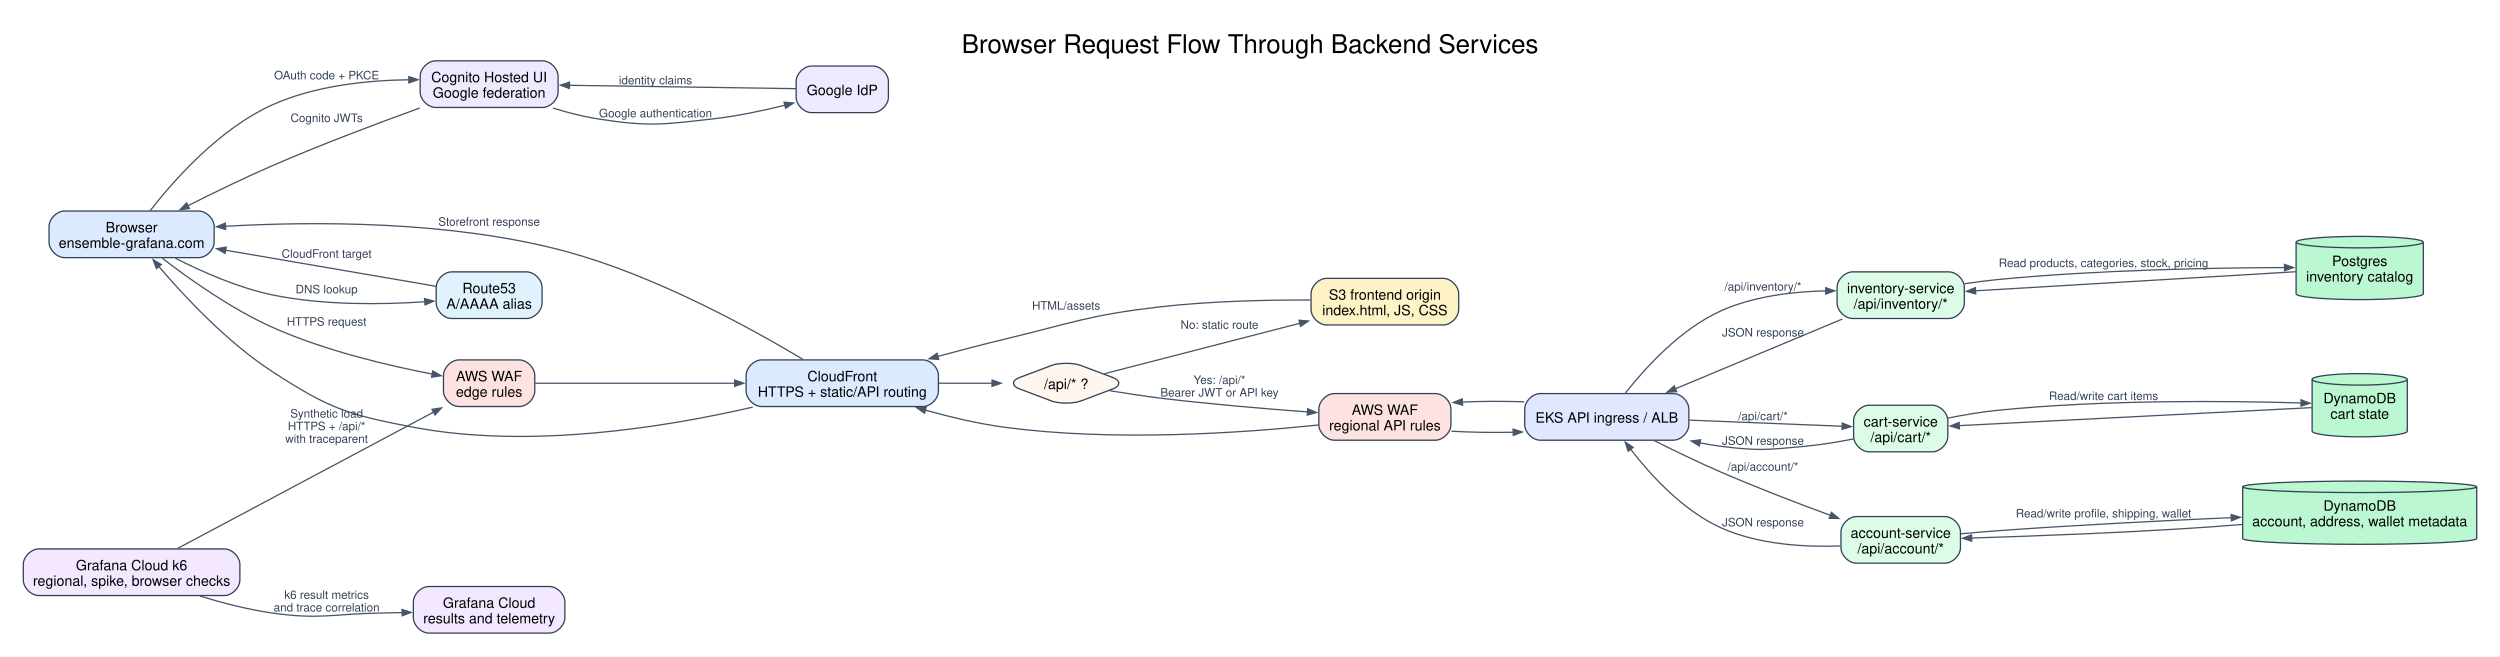
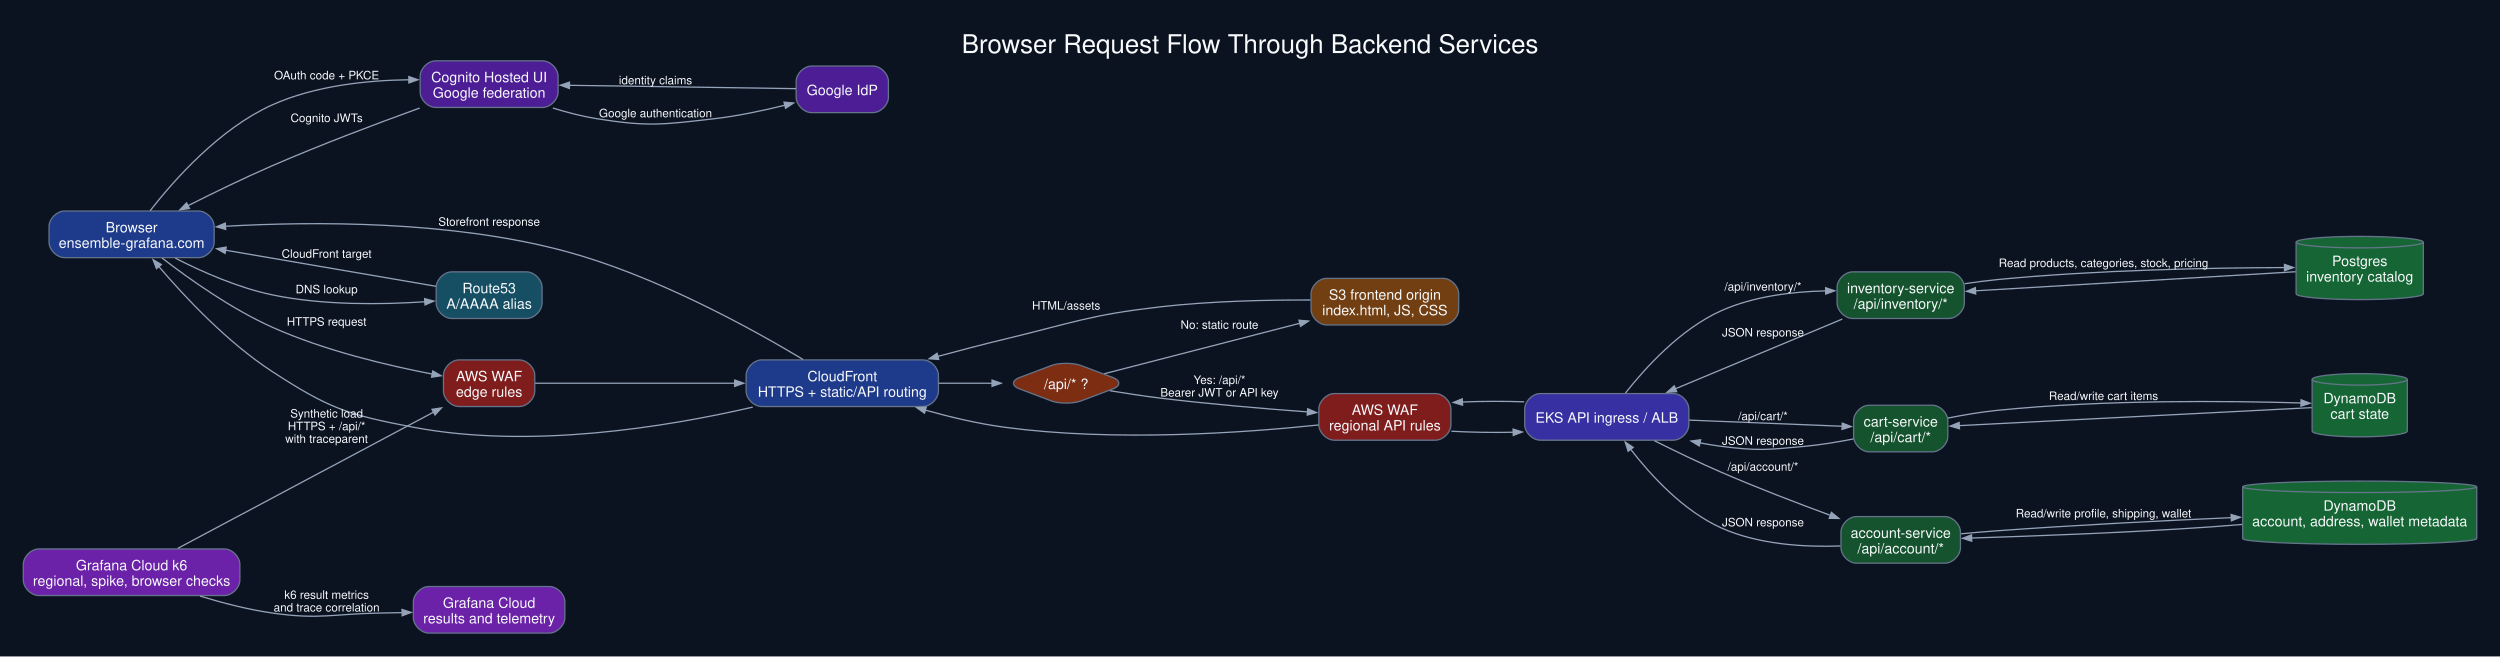
<svg xmlns="http://www.w3.org/2000/svg" width="1931pt" height="507pt" viewBox="0.00 0.00 1931.00 507.00">
  <g id="graph0" class="graph" transform="scale(1 1) rotate(0) translate(18 489)">
-     <polygon fill="white" stroke="none" points="-18,18 -18,-489 1913.03,-489 1913.03,18 -18,18" />
-     <text xml:space="preserve" text-anchor="middle" x="947.52" y="-448" font-family="Helvetica,sans-Serif" font-size="20.00">Browser Request Flow Through Backend Services</text>
+     <polygon fill="#0b1220" stroke="none" points="-18,18 -18,-489 1913.03,-489 1913.03,18 -18,18" />
+     <text xml:space="preserve" text-anchor="middle" x="947.52" y="-448" font-family="Helvetica,sans-Serif" font-size="20.00" fill="#f8fafc">Browser Request Flow Through Backend Services</text>
    <g id="node1" class="node">
-       <path fill="#dbeafe" stroke="#334155" d="M135.41,-326C135.41,-326 31.88,-326 31.88,-326 25.88,-326 19.88,-320 19.88,-314 19.88,-314 19.88,-302 19.88,-302 19.88,-296 25.88,-290 31.88,-290 31.88,-290 135.41,-290 135.41,-290 141.41,-290 147.41,-296 147.41,-302 147.41,-302 147.41,-314 147.41,-314 147.41,-320 141.41,-326 135.41,-326" />
-       <text xml:space="preserve" text-anchor="middle" x="83.64" y="-309.55" font-family="Helvetica,sans-Serif" font-size="11.00">Browser</text>
-       <text xml:space="preserve" text-anchor="middle" x="83.64" y="-297.55" font-family="Helvetica,sans-Serif" font-size="11.00">ensemble-grafana.com</text>
+       <path fill="#1e3a8a" stroke="#64748b" d="M135.41,-326C135.41,-326 31.88,-326 31.88,-326 25.88,-326 19.88,-320 19.88,-314 19.88,-314 19.88,-302 19.88,-302 19.88,-296 25.88,-290 31.88,-290 31.88,-290 135.41,-290 135.41,-290 141.41,-290 147.41,-296 147.41,-302 147.41,-302 147.41,-314 147.41,-314 147.41,-320 141.41,-326 135.41,-326" />
+       <text xml:space="preserve" text-anchor="middle" x="83.64" y="-309.55" font-family="Helvetica,sans-Serif" font-size="11.00" fill="#f8fafc">Browser</text>
+       <text xml:space="preserve" text-anchor="middle" x="83.64" y="-297.55" font-family="Helvetica,sans-Serif" font-size="11.00" fill="#f8fafc">ensemble-grafana.com</text>
    </g>
    <g id="node2" class="node">
-       <path fill="#e0f2fe" stroke="#334155" d="M388.69,-279C388.69,-279 330.91,-279 330.91,-279 324.91,-279 318.91,-273 318.91,-267 318.91,-267 318.91,-255 318.91,-255 318.91,-249 324.91,-243 330.91,-243 330.91,-243 388.69,-243 388.69,-243 394.69,-243 400.69,-249 400.69,-255 400.69,-255 400.69,-267 400.69,-267 400.69,-273 394.69,-279 388.69,-279" />
-       <text xml:space="preserve" text-anchor="middle" x="359.8" y="-262.55" font-family="Helvetica,sans-Serif" font-size="11.00">Route53</text>
-       <text xml:space="preserve" text-anchor="middle" x="359.8" y="-250.55" font-family="Helvetica,sans-Serif" font-size="11.00">A/AAAA alias</text>
+       <path fill="#164e63" stroke="#64748b" d="M388.69,-279C388.69,-279 330.91,-279 330.91,-279 324.91,-279 318.91,-273 318.91,-267 318.91,-267 318.91,-255 318.91,-255 318.91,-249 324.91,-243 330.91,-243 330.91,-243 388.69,-243 388.69,-243 394.69,-243 400.69,-249 400.69,-255 400.69,-255 400.69,-267 400.69,-267 400.69,-273 394.69,-279 388.69,-279" />
+       <text xml:space="preserve" text-anchor="middle" x="359.8" y="-262.55" font-family="Helvetica,sans-Serif" font-size="11.00" fill="#f8fafc">Route53</text>
+       <text xml:space="preserve" text-anchor="middle" x="359.8" y="-250.55" font-family="Helvetica,sans-Serif" font-size="11.00" fill="#f8fafc">A/AAAA alias</text>
    </g>
    <g id="edge1" class="edge">
-       <path fill="none" stroke="#475569" d="M117.41,-289.59C138.16,-279 165.95,-266.74 192.28,-261.25 231.41,-253.09 276.85,-253.67 310.37,-255.93" />
-       <polygon fill="#475569" stroke="#475569" points="309.95,-258.36 317.12,-256.43 310.31,-253.47 309.95,-258.36" />
-       <text xml:space="preserve" text-anchor="middle" x="234.28" y="-262.45" font-family="Helvetica,sans-Serif" font-size="9.00" fill="#334155">DNS lookup</text>
+       <path fill="none" stroke="#94a3b8" d="M117.41,-289.59C138.16,-279 165.95,-266.74 192.28,-261.25 231.41,-253.09 276.85,-253.67 310.37,-255.93" />
+       <polygon fill="#94a3b8" stroke="#94a3b8" points="309.95,-258.36 317.12,-256.43 310.31,-253.47 309.95,-258.36" />
+       <text xml:space="preserve" text-anchor="middle" x="234.28" y="-262.45" font-family="Helvetica,sans-Serif" font-size="9.00" fill="#f8fafc">DNS lookup</text>
    </g>
    <g id="node3" class="node">
-       <path fill="#fee2e2" stroke="#334155" d="M383.06,-211C383.06,-211 336.53,-211 336.53,-211 330.53,-211 324.53,-205 324.53,-199 324.53,-199 324.53,-187 324.53,-187 324.53,-181 330.53,-175 336.53,-175 336.53,-175 383.06,-175 383.06,-175 389.06,-175 395.06,-181 395.06,-187 395.06,-187 395.06,-199 395.06,-199 395.06,-205 389.06,-211 383.06,-211" />
-       <text xml:space="preserve" text-anchor="middle" x="359.8" y="-194.55" font-family="Helvetica,sans-Serif" font-size="11.00">AWS WAF</text>
-       <text xml:space="preserve" text-anchor="middle" x="359.8" y="-182.55" font-family="Helvetica,sans-Serif" font-size="11.00">edge rules</text>
+       <path fill="#7f1d1d" stroke="#64748b" d="M383.06,-211C383.06,-211 336.53,-211 336.53,-211 330.53,-211 324.53,-205 324.53,-199 324.53,-199 324.53,-187 324.53,-187 324.53,-181 330.53,-175 336.53,-175 336.53,-175 383.06,-175 383.06,-175 389.06,-175 395.06,-181 395.06,-187 395.06,-187 395.06,-199 395.06,-199 395.06,-205 389.06,-211 383.06,-211" />
+       <text xml:space="preserve" text-anchor="middle" x="359.8" y="-194.55" font-family="Helvetica,sans-Serif" font-size="11.00" fill="#f8fafc">AWS WAF</text>
+       <text xml:space="preserve" text-anchor="middle" x="359.8" y="-182.55" font-family="Helvetica,sans-Serif" font-size="11.00" fill="#f8fafc">edge rules</text>
    </g>
    <g id="edge3" class="edge">
-       <path fill="none" stroke="#475569" d="M107.25,-289.64C128.17,-273.48 160.71,-250.39 192.28,-236.25 232.53,-218.22 281.75,-206.6 316.2,-200" />
-       <polygon fill="#475569" stroke="#475569" points="316.27,-202.48 322.7,-198.78 315.37,-197.66 316.27,-202.48" />
-       <text xml:space="preserve" text-anchor="middle" x="234.28" y="-237.45" font-family="Helvetica,sans-Serif" font-size="9.00" fill="#334155">HTTPS request</text>
+       <path fill="none" stroke="#94a3b8" d="M107.25,-289.64C128.17,-273.48 160.71,-250.39 192.28,-236.25 232.53,-218.22 281.75,-206.6 316.2,-200" />
+       <polygon fill="#94a3b8" stroke="#94a3b8" points="316.27,-202.48 322.7,-198.78 315.37,-197.66 316.27,-202.48" />
+       <text xml:space="preserve" text-anchor="middle" x="234.28" y="-237.45" font-family="Helvetica,sans-Serif" font-size="9.00" fill="#f8fafc">HTTPS request</text>
    </g>
    <g id="node7" class="node">
-       <path fill="#ede9fe" stroke="#334155" d="M401.06,-442C401.06,-442 318.53,-442 318.53,-442 312.53,-442 306.53,-436 306.53,-430 306.53,-430 306.53,-418 306.53,-418 306.53,-412 312.53,-406 318.53,-406 318.53,-406 401.06,-406 401.06,-406 407.06,-406 413.06,-412 413.06,-418 413.06,-418 413.06,-430 413.06,-430 413.06,-436 407.06,-442 401.06,-442" />
-       <text xml:space="preserve" text-anchor="middle" x="359.8" y="-425.55" font-family="Helvetica,sans-Serif" font-size="11.00">Cognito Hosted UI</text>
-       <text xml:space="preserve" text-anchor="middle" x="359.8" y="-413.55" font-family="Helvetica,sans-Serif" font-size="11.00">Google federation</text>
+       <path fill="#4c1d95" stroke="#64748b" d="M401.06,-442C401.06,-442 318.53,-442 318.53,-442 312.53,-442 306.53,-436 306.53,-430 306.53,-430 306.53,-418 306.53,-418 306.53,-412 312.53,-406 318.53,-406 318.53,-406 401.06,-406 401.06,-406 407.06,-406 413.06,-412 413.06,-418 413.06,-418 413.06,-430 413.06,-430 413.06,-436 407.06,-442 401.06,-442" />
+       <text xml:space="preserve" text-anchor="middle" x="359.8" y="-425.55" font-family="Helvetica,sans-Serif" font-size="11.00" fill="#f8fafc">Cognito Hosted UI</text>
+       <text xml:space="preserve" text-anchor="middle" x="359.8" y="-413.55" font-family="Helvetica,sans-Serif" font-size="11.00" fill="#f8fafc">Google federation</text>
    </g>
    <g id="edge4" class="edge">
-       <path fill="none" stroke="#475569" d="M97.92,-326.2C116.21,-349.69 151.56,-389.71 192.28,-408 225.25,-422.81 265.52,-427 298.19,-427.4" />
-       <polygon fill="#475569" stroke="#475569" points="297.81,-429.85 304.82,-427.42 297.82,-424.95 297.81,-429.85" />
-       <text xml:space="preserve" text-anchor="middle" x="234.28" y="-427.73" font-family="Helvetica,sans-Serif" font-size="9.00" fill="#334155">OAuth code + PKCE</text>
+       <path fill="none" stroke="#94a3b8" d="M97.92,-326.2C116.21,-349.69 151.56,-389.71 192.28,-408 225.25,-422.81 265.52,-427 298.19,-427.4" />
+       <polygon fill="#94a3b8" stroke="#94a3b8" points="297.81,-429.85 304.82,-427.42 297.82,-424.95 297.81,-429.85" />
+       <text xml:space="preserve" text-anchor="middle" x="234.28" y="-427.73" font-family="Helvetica,sans-Serif" font-size="9.00" fill="#f8fafc">OAuth code + PKCE</text>
    </g>
    <g id="edge2" class="edge">
-       <path fill="none" stroke="#475569" d="M318.79,-267.86C276.2,-275.16 207.92,-286.87 156.06,-295.76" />
-       <polygon fill="#475569" stroke="#475569" points="155.86,-293.3 149.37,-296.9 156.69,-298.13 155.86,-293.3" />
-       <text xml:space="preserve" text-anchor="middle" x="234.28" y="-289.91" font-family="Helvetica,sans-Serif" font-size="9.00" fill="#334155">CloudFront target</text>
+       <path fill="none" stroke="#94a3b8" d="M318.79,-267.86C276.2,-275.16 207.92,-286.87 156.06,-295.76" />
+       <polygon fill="#94a3b8" stroke="#94a3b8" points="155.86,-293.3 149.37,-296.9 156.69,-298.13 155.86,-293.3" />
+       <text xml:space="preserve" text-anchor="middle" x="234.28" y="-289.91" font-family="Helvetica,sans-Serif" font-size="9.00" fill="#f8fafc">CloudFront target</text>
    </g>
    <g id="node4" class="node">
-       <path fill="#dbeafe" stroke="#334155" d="M694.84,-211C694.84,-211 570.31,-211 570.31,-211 564.31,-211 558.31,-205 558.31,-199 558.31,-199 558.31,-187 558.31,-187 558.31,-181 564.31,-175 570.31,-175 570.31,-175 694.84,-175 694.84,-175 700.84,-175 706.84,-181 706.84,-187 706.84,-187 706.84,-199 706.84,-199 706.84,-205 700.84,-211 694.84,-211" />
-       <text xml:space="preserve" text-anchor="middle" x="632.58" y="-194.55" font-family="Helvetica,sans-Serif" font-size="11.00">CloudFront</text>
-       <text xml:space="preserve" text-anchor="middle" x="632.58" y="-182.55" font-family="Helvetica,sans-Serif" font-size="11.00">HTTPS + static/API routing</text>
+       <path fill="#1e3a8a" stroke="#64748b" d="M694.84,-211C694.84,-211 570.31,-211 570.31,-211 564.31,-211 558.31,-205 558.31,-199 558.31,-199 558.31,-187 558.31,-187 558.31,-181 564.31,-175 570.31,-175 570.31,-175 694.84,-175 694.84,-175 700.84,-175 706.84,-181 706.84,-187 706.84,-187 706.84,-199 706.84,-199 706.84,-205 700.84,-211 694.84,-211" />
+       <text xml:space="preserve" text-anchor="middle" x="632.58" y="-194.55" font-family="Helvetica,sans-Serif" font-size="11.00" fill="#f8fafc">CloudFront</text>
+       <text xml:space="preserve" text-anchor="middle" x="632.58" y="-182.55" font-family="Helvetica,sans-Serif" font-size="11.00" fill="#f8fafc">HTTPS + static/API routing</text>
    </g>
    <g id="edge9" class="edge">
-       <path fill="none" stroke="#475569" d="M395.36,-193C433.99,-193 497.88,-193 549.47,-193" />
-       <polygon fill="#475569" stroke="#475569" points="549.46,-195.45 556.46,-193 549.46,-190.55 549.46,-195.45" />
+       <path fill="none" stroke="#94a3b8" d="M395.36,-193C433.99,-193 497.88,-193 549.47,-193" />
+       <polygon fill="#94a3b8" stroke="#94a3b8" points="549.46,-195.45 556.46,-193 549.46,-190.55 549.46,-195.45" />
    </g>
    <g id="edge13" class="edge">
-       <path fill="none" stroke="#475569" d="M602.21,-211.39C562.3,-235.34 487.89,-276.36 418.31,-295 330.19,-318.6 224.34,-318.1 155.84,-314.21" />
-       <polygon fill="#475569" stroke="#475569" points="156.32,-311.78 149.19,-313.81 156.03,-316.68 156.32,-311.78" />
-       <text xml:space="preserve" text-anchor="middle" x="359.8" y="-314.63" font-family="Helvetica,sans-Serif" font-size="9.00" fill="#334155">Storefront response</text>
+       <path fill="none" stroke="#94a3b8" d="M602.21,-211.39C562.3,-235.34 487.89,-276.36 418.31,-295 330.19,-318.6 224.34,-318.1 155.84,-314.21" />
+       <polygon fill="#94a3b8" stroke="#94a3b8" points="156.32,-311.78 149.19,-313.81 156.03,-316.68 156.32,-311.78" />
+       <text xml:space="preserve" text-anchor="middle" x="359.8" y="-314.63" font-family="Helvetica,sans-Serif" font-size="9.00" fill="#f8fafc">Storefront response</text>
    </g>
    <g id="edge30" class="edge">
-       <path fill="none" stroke="#475569" d="M563.4,-174.54C496.27,-159.03 391.04,-141.93 301.28,-159 250.12,-168.73 235.93,-173.6 192.28,-202 157.51,-224.62 124.63,-259.74 104.56,-283.29" />
-       <polygon fill="#475569" stroke="#475569" points="102.86,-281.51 100.23,-288.44 106.61,-284.66 102.86,-281.51" />
+       <path fill="none" stroke="#94a3b8" d="M563.4,-174.54C496.27,-159.03 391.04,-141.93 301.28,-159 250.12,-168.73 235.93,-173.6 192.28,-202 157.51,-224.62 124.63,-259.74 104.56,-283.29" />
+       <polygon fill="#94a3b8" stroke="#94a3b8" points="102.86,-281.51 100.23,-288.44 106.61,-284.66 102.86,-281.51" />
    </g>
    <g id="node5" class="node">
-       <path fill="#fff7ed" stroke="#334155" d="M794.28,-206.76C794.28,-206.76 769.07,-197.24 769.07,-197.24 763.45,-195.12 763.45,-190.88 769.07,-188.76 769.07,-188.76 794.28,-179.24 794.28,-179.24 799.89,-177.12 811.12,-177.12 816.73,-179.24 816.73,-179.24 841.94,-188.76 841.94,-188.76 847.55,-190.88 847.55,-195.12 841.94,-197.24 841.94,-197.24 816.73,-206.76 816.73,-206.76 811.12,-208.88 799.89,-208.88 794.28,-206.76" />
-       <text xml:space="preserve" text-anchor="middle" x="805.5" y="-188.55" font-family="Helvetica,sans-Serif" font-size="11.00">/api/* ?</text>
+       <path fill="#7c2d12" stroke="#64748b" d="M794.28,-206.76C794.28,-206.76 769.07,-197.24 769.07,-197.24 763.45,-195.12 763.45,-190.88 769.07,-188.76 769.07,-188.76 794.28,-179.24 794.28,-179.24 799.89,-177.12 811.12,-177.12 816.73,-179.24 816.73,-179.24 841.94,-188.76 841.94,-188.76 847.55,-190.88 847.55,-195.12 841.94,-197.24 841.94,-197.24 816.73,-206.76 816.73,-206.76 811.12,-208.88 799.89,-208.88 794.28,-206.76" />
+       <text xml:space="preserve" text-anchor="middle" x="805.5" y="-188.55" font-family="Helvetica,sans-Serif" font-size="11.00" fill="#f8fafc">/api/* ?</text>
    </g>
    <g id="edge10" class="edge">
-       <path fill="none" stroke="#475569" d="M707.06,-193C720.86,-193 735.09,-193 748.27,-193" />
-       <polygon fill="#475569" stroke="#475569" points="748.25,-195.45 755.25,-193 748.25,-190.55 748.25,-195.45" />
+       <path fill="none" stroke="#94a3b8" d="M707.06,-193C720.86,-193 735.09,-193 748.27,-193" />
+       <polygon fill="#94a3b8" stroke="#94a3b8" points="748.25,-195.45 755.25,-193 748.25,-190.55 748.25,-195.45" />
    </g>
    <g id="node6" class="node">
-       <path fill="#fef3c7" stroke="#334155" d="M1096.69,-274C1096.69,-274 1006.66,-274 1006.66,-274 1000.66,-274 994.66,-268 994.66,-262 994.66,-262 994.66,-250 994.66,-250 994.66,-244 1000.66,-238 1006.66,-238 1006.66,-238 1096.69,-238 1096.69,-238 1102.69,-238 1108.69,-244 1108.69,-250 1108.69,-250 1108.69,-262 1108.69,-262 1108.69,-268 1102.69,-274 1096.69,-274" />
-       <text xml:space="preserve" text-anchor="middle" x="1051.68" y="-257.55" font-family="Helvetica,sans-Serif" font-size="11.00">S3 frontend origin</text>
-       <text xml:space="preserve" text-anchor="middle" x="1051.68" y="-245.55" font-family="Helvetica,sans-Serif" font-size="11.00">index.html, JS, CSS</text>
+       <path fill="#713f12" stroke="#64748b" d="M1096.69,-274C1096.69,-274 1006.66,-274 1006.66,-274 1000.66,-274 994.66,-268 994.66,-262 994.66,-262 994.66,-250 994.66,-250 994.66,-244 1000.66,-238 1006.66,-238 1006.66,-238 1096.69,-238 1096.69,-238 1102.69,-238 1108.69,-244 1108.69,-250 1108.69,-250 1108.69,-262 1108.69,-262 1108.69,-268 1102.69,-274 1096.69,-274" />
+       <text xml:space="preserve" text-anchor="middle" x="1051.68" y="-257.55" font-family="Helvetica,sans-Serif" font-size="11.00" fill="#f8fafc">S3 frontend origin</text>
+       <text xml:space="preserve" text-anchor="middle" x="1051.68" y="-245.55" font-family="Helvetica,sans-Serif" font-size="11.00" fill="#f8fafc">index.html, JS, CSS</text>
    </g>
    <g id="edge11" class="edge">
-       <path fill="none" stroke="#475569" d="M834.99,-200.35C871.81,-209.85 937.03,-226.68 986.14,-239.35" />
-       <polygon fill="#475569" stroke="#475569" points="985.32,-241.67 992.71,-241.04 986.55,-236.92 985.32,-241.67" />
-       <text xml:space="preserve" text-anchor="middle" x="923.91" y="-235.02" font-family="Helvetica,sans-Serif" font-size="9.00" fill="#334155">No: static route</text>
+       <path fill="none" stroke="#94a3b8" d="M834.99,-200.35C871.81,-209.85 937.03,-226.68 986.14,-239.35" />
+       <polygon fill="#94a3b8" stroke="#94a3b8" points="985.32,-241.67 992.71,-241.04 986.55,-236.92 985.32,-241.67" />
+       <text xml:space="preserve" text-anchor="middle" x="923.91" y="-235.02" font-family="Helvetica,sans-Serif" font-size="9.00" fill="#f8fafc">No: static route</text>
    </g>
    <g id="node9" class="node">
-       <path fill="#fee2e2" stroke="#334155" d="M1090.69,-185C1090.69,-185 1012.66,-185 1012.66,-185 1006.66,-185 1000.66,-179 1000.66,-173 1000.66,-173 1000.66,-161 1000.66,-161 1000.66,-155 1006.66,-149 1012.66,-149 1012.66,-149 1090.69,-149 1090.69,-149 1096.69,-149 1102.69,-155 1102.69,-161 1102.69,-161 1102.69,-173 1102.69,-173 1102.69,-179 1096.69,-185 1090.69,-185" />
-       <text xml:space="preserve" text-anchor="middle" x="1051.68" y="-168.55" font-family="Helvetica,sans-Serif" font-size="11.00">AWS WAF</text>
-       <text xml:space="preserve" text-anchor="middle" x="1051.68" y="-156.55" font-family="Helvetica,sans-Serif" font-size="11.00">regional API rules</text>
+       <path fill="#7f1d1d" stroke="#64748b" d="M1090.69,-185C1090.69,-185 1012.66,-185 1012.66,-185 1006.66,-185 1000.66,-179 1000.66,-173 1000.66,-173 1000.66,-161 1000.66,-161 1000.66,-155 1006.66,-149 1012.66,-149 1012.66,-149 1090.69,-149 1090.69,-149 1096.69,-149 1102.69,-155 1102.69,-161 1102.69,-161 1102.69,-173 1102.69,-173 1102.69,-179 1096.69,-185 1090.69,-185" />
+       <text xml:space="preserve" text-anchor="middle" x="1051.68" y="-168.55" font-family="Helvetica,sans-Serif" font-size="11.00" fill="#f8fafc">AWS WAF</text>
+       <text xml:space="preserve" text-anchor="middle" x="1051.68" y="-156.55" font-family="Helvetica,sans-Serif" font-size="11.00" fill="#f8fafc">regional API rules</text>
    </g>
    <g id="edge14" class="edge">
-       <path fill="none" stroke="#475569" d="M839.25,-187.21C851.44,-185.2 865.41,-183.06 878.16,-181.5 915.98,-176.88 958.64,-173.28 992.08,-170.83" />
-       <polygon fill="#475569" stroke="#475569" points="992.06,-173.28 998.87,-170.33 991.71,-168.4 992.06,-173.28" />
-       <text xml:space="preserve" text-anchor="middle" x="923.91" y="-192.45" font-family="Helvetica,sans-Serif" font-size="9.00" fill="#334155">Yes: /api/*</text>
-       <text xml:space="preserve" text-anchor="middle" x="923.91" y="-182.7" font-family="Helvetica,sans-Serif" font-size="9.00" fill="#334155">Bearer JWT or API key</text>
+       <path fill="none" stroke="#94a3b8" d="M839.25,-187.21C851.44,-185.2 865.41,-183.06 878.16,-181.5 915.98,-176.88 958.64,-173.28 992.08,-170.83" />
+       <polygon fill="#94a3b8" stroke="#94a3b8" points="992.06,-173.28 998.87,-170.33 991.71,-168.4 992.06,-173.28" />
+       <text xml:space="preserve" text-anchor="middle" x="923.91" y="-192.45" font-family="Helvetica,sans-Serif" font-size="9.00" fill="#f8fafc">Yes: /api/*</text>
+       <text xml:space="preserve" text-anchor="middle" x="923.91" y="-182.7" font-family="Helvetica,sans-Serif" font-size="9.00" fill="#f8fafc">Bearer JWT or API key</text>
    </g>
    <g id="edge12" class="edge">
-       <path fill="none" stroke="#475569" d="M994.17,-257.27C960.4,-257.39 916.71,-256.41 878.16,-252 823.9,-245.79 810.95,-239.77 757.84,-227 741.11,-222.98 723.22,-218.3 706.37,-213.73" />
-       <polygon fill="#475569" stroke="#475569" points="707.05,-211.38 699.66,-211.9 705.76,-216.11 707.05,-211.38" />
-       <text xml:space="preserve" text-anchor="middle" x="805.5" y="-249.87" font-family="Helvetica,sans-Serif" font-size="9.00" fill="#334155">HTML/assets</text>
+       <path fill="none" stroke="#94a3b8" d="M994.17,-257.27C960.4,-257.39 916.71,-256.41 878.16,-252 823.9,-245.79 810.95,-239.77 757.84,-227 741.11,-222.98 723.22,-218.3 706.37,-213.73" />
+       <polygon fill="#94a3b8" stroke="#94a3b8" points="707.05,-211.38 699.66,-211.9 705.76,-216.11 707.05,-211.38" />
+       <text xml:space="preserve" text-anchor="middle" x="805.5" y="-249.87" font-family="Helvetica,sans-Serif" font-size="9.00" fill="#f8fafc">HTML/assets</text>
    </g>
    <g id="edge7" class="edge">
-       <path fill="none" stroke="#475569" d="M306.15,-405.55C273.13,-393.61 229.85,-377.31 192.28,-361 170.52,-351.55 146.82,-340.02 127.21,-330.13" />
-       <polygon fill="#475569" stroke="#475569" points="128.33,-327.95 120.98,-326.97 126.12,-332.32 128.33,-327.95" />
-       <text xml:space="preserve" text-anchor="middle" x="234.28" y="-394.76" font-family="Helvetica,sans-Serif" font-size="9.00" fill="#334155">Cognito JWTs</text>
+       <path fill="none" stroke="#94a3b8" d="M306.15,-405.55C273.13,-393.61 229.85,-377.31 192.28,-361 170.52,-351.55 146.82,-340.02 127.21,-330.13" />
+       <polygon fill="#94a3b8" stroke="#94a3b8" points="128.33,-327.95 120.98,-326.97 126.12,-332.32 128.33,-327.95" />
+       <text xml:space="preserve" text-anchor="middle" x="234.28" y="-394.76" font-family="Helvetica,sans-Serif" font-size="9.00" fill="#f8fafc">Cognito JWTs</text>
    </g>
    <g id="node8" class="node">
-       <path fill="#ede9fe" stroke="#334155" d="M656.22,-438C656.22,-438 608.94,-438 608.94,-438 602.94,-438 596.94,-432 596.94,-426 596.94,-426 596.94,-414 596.94,-414 596.94,-408 602.94,-402 608.94,-402 608.94,-402 656.22,-402 656.22,-402 662.22,-402 668.22,-408 668.22,-414 668.22,-414 668.22,-426 668.22,-426 668.22,-432 662.22,-438 656.22,-438" />
-       <text xml:space="preserve" text-anchor="middle" x="632.58" y="-415.55" font-family="Helvetica,sans-Serif" font-size="11.00">Google IdP</text>
+       <path fill="#4c1d95" stroke="#64748b" d="M656.22,-438C656.22,-438 608.94,-438 608.94,-438 602.94,-438 596.94,-432 596.94,-426 596.94,-426 596.94,-414 596.94,-414 596.94,-408 602.94,-402 608.94,-402 608.94,-402 656.22,-402 656.22,-402 662.22,-402 668.22,-408 668.22,-414 668.22,-414 668.22,-426 668.22,-426 668.22,-432 662.22,-438 656.22,-438" />
+       <text xml:space="preserve" text-anchor="middle" x="632.58" y="-415.55" font-family="Helvetica,sans-Serif" font-size="11.00" fill="#f8fafc">Google IdP</text>
    </g>
    <g id="edge5" class="edge">
-       <path fill="none" stroke="#475569" d="M409.04,-405.57C420.14,-402.12 432.01,-399.04 443.31,-397.25 482.82,-391.01 493.57,-392.71 533.31,-397.25 551.55,-399.33 571.33,-403.53 588.33,-407.75" />
-       <polygon fill="#475569" stroke="#475569" points="587.58,-410.09 594.97,-409.44 588.79,-405.34 587.58,-410.09" />
-       <text xml:space="preserve" text-anchor="middle" x="488.31" y="-398.45" font-family="Helvetica,sans-Serif" font-size="9.00" fill="#334155">Google authentication</text>
+       <path fill="none" stroke="#94a3b8" d="M409.04,-405.57C420.14,-402.12 432.01,-399.04 443.31,-397.25 482.82,-391.01 493.57,-392.71 533.31,-397.25 551.55,-399.33 571.33,-403.53 588.33,-407.75" />
+       <polygon fill="#94a3b8" stroke="#94a3b8" points="587.58,-410.09 594.97,-409.44 588.79,-405.34 587.58,-410.09" />
+       <text xml:space="preserve" text-anchor="middle" x="488.31" y="-398.45" font-family="Helvetica,sans-Serif" font-size="9.00" fill="#f8fafc">Google authentication</text>
    </g>
    <g id="edge6" class="edge">
-       <path fill="none" stroke="#475569" d="M596.82,-420.51C552.68,-421.17 475.78,-422.3 421.79,-423.1" />
-       <polygon fill="#475569" stroke="#475569" points="421.8,-420.65 414.84,-423.2 421.87,-425.55 421.8,-420.65" />
-       <text xml:space="preserve" text-anchor="middle" x="488.31" y="-423.91" font-family="Helvetica,sans-Serif" font-size="9.00" fill="#334155">identity claims</text>
+       <path fill="none" stroke="#94a3b8" d="M596.82,-420.51C552.68,-421.17 475.78,-422.3 421.79,-423.1" />
+       <polygon fill="#94a3b8" stroke="#94a3b8" points="421.8,-420.65 414.84,-423.2 421.87,-425.55 421.8,-420.65" />
+       <text xml:space="preserve" text-anchor="middle" x="488.31" y="-423.91" font-family="Helvetica,sans-Serif" font-size="9.00" fill="#f8fafc">identity claims</text>
    </g>
    <g id="edge29" class="edge">
-       <path fill="none" stroke="#475569" d="M1000.42,-160.75C941.88,-154.6 842.4,-147.64 757.84,-159 737.67,-161.71 716.13,-166.79 696.76,-172.21" />
-       <polygon fill="#475569" stroke="#475569" points="696.1,-169.85 690.05,-174.13 697.45,-174.56 696.1,-169.85" />
+       <path fill="none" stroke="#94a3b8" d="M1000.42,-160.75C941.88,-154.6 842.4,-147.64 757.84,-159 737.67,-161.71 716.13,-166.79 696.76,-172.21" />
+       <polygon fill="#94a3b8" stroke="#94a3b8" points="696.1,-169.85 690.05,-174.13 697.45,-174.56 696.1,-169.85" />
    </g>
    <g id="node10" class="node">
-       <path fill="#e0e7ff" stroke="#334155" d="M1274.47,-185C1274.47,-185 1171.69,-185 1171.69,-185 1165.69,-185 1159.69,-179 1159.69,-173 1159.69,-173 1159.69,-161 1159.69,-161 1159.69,-155 1165.69,-149 1171.69,-149 1171.69,-149 1274.47,-149 1274.47,-149 1280.47,-149 1286.47,-155 1286.47,-161 1286.47,-161 1286.47,-173 1286.47,-173 1286.47,-179 1280.47,-185 1274.47,-185" />
-       <text xml:space="preserve" text-anchor="middle" x="1223.08" y="-162.55" font-family="Helvetica,sans-Serif" font-size="11.00">EKS API ingress / ALB</text>
+       <path fill="#3730a3" stroke="#64748b" d="M1274.47,-185C1274.47,-185 1171.69,-185 1171.69,-185 1165.69,-185 1159.69,-179 1159.69,-173 1159.69,-173 1159.69,-161 1159.69,-161 1159.69,-155 1165.69,-149 1171.69,-149 1171.69,-149 1274.47,-149 1274.47,-149 1280.47,-149 1286.47,-155 1286.47,-161 1286.47,-161 1286.47,-173 1286.47,-173 1286.47,-179 1280.47,-185 1274.47,-185" />
+       <text xml:space="preserve" text-anchor="middle" x="1223.08" y="-162.55" font-family="Helvetica,sans-Serif" font-size="11.00" fill="#f8fafc">EKS API ingress / ALB</text>
    </g>
    <g id="edge15" class="edge">
-       <path fill="none" stroke="#475569" d="M1103.05,-155.92C1118.08,-155.07 1134.85,-154.81 1150.95,-155.14" />
-       <polygon fill="#475569" stroke="#475569" points="1150.72,-157.58 1157.78,-155.32 1150.85,-152.68 1150.72,-157.58" />
+       <path fill="none" stroke="#94a3b8" d="M1103.05,-155.92C1118.08,-155.07 1134.85,-154.81 1150.95,-155.14" />
+       <polygon fill="#94a3b8" stroke="#94a3b8" points="1150.72,-157.58 1157.78,-155.32 1150.85,-152.68 1150.72,-157.58" />
    </g>
    <g id="edge28" class="edge">
-       <path fill="none" stroke="#475569" d="M1159.29,-178.64C1143.65,-179.17 1126.93,-179.12 1111.48,-178.49" />
-       <polygon fill="#475569" stroke="#475569" points="1111.67,-176.04 1104.56,-178.15 1111.43,-180.94 1111.67,-176.04" />
+       <path fill="none" stroke="#94a3b8" d="M1159.29,-178.64C1143.65,-179.17 1126.93,-179.12 1111.48,-178.49" />
+       <polygon fill="#94a3b8" stroke="#94a3b8" points="1111.67,-176.04 1104.56,-178.15 1111.43,-180.94 1111.67,-176.04" />
    </g>
    <g id="node13" class="node">
-       <path fill="#dcfce7" stroke="#334155" d="M1487.25,-279C1487.25,-279 1412.97,-279 1412.97,-279 1406.97,-279 1400.97,-273 1400.97,-267 1400.97,-267 1400.97,-255 1400.97,-255 1400.97,-249 1406.97,-243 1412.97,-243 1412.97,-243 1487.25,-243 1487.25,-243 1493.25,-243 1499.25,-249 1499.25,-255 1499.25,-255 1499.25,-267 1499.25,-267 1499.25,-273 1493.25,-279 1487.25,-279" />
-       <text xml:space="preserve" text-anchor="middle" x="1450.11" y="-262.55" font-family="Helvetica,sans-Serif" font-size="11.00">inventory-service</text>
-       <text xml:space="preserve" text-anchor="middle" x="1450.11" y="-250.55" font-family="Helvetica,sans-Serif" font-size="11.00">/api/inventory/*</text>
+       <path fill="#14532d" stroke="#64748b" d="M1487.25,-279C1487.25,-279 1412.97,-279 1412.97,-279 1406.97,-279 1400.97,-273 1400.97,-267 1400.97,-267 1400.97,-255 1400.97,-255 1400.97,-249 1406.97,-243 1412.97,-243 1412.97,-243 1487.25,-243 1487.25,-243 1493.25,-243 1499.25,-249 1499.25,-255 1499.25,-255 1499.25,-267 1499.25,-267 1499.25,-273 1493.25,-279 1487.25,-279" />
+       <text xml:space="preserve" text-anchor="middle" x="1450.11" y="-262.55" font-family="Helvetica,sans-Serif" font-size="11.00" fill="#f8fafc">inventory-service</text>
+       <text xml:space="preserve" text-anchor="middle" x="1450.11" y="-250.55" font-family="Helvetica,sans-Serif" font-size="11.00" fill="#f8fafc">/api/inventory/*</text>
    </g>
    <g id="edge16" class="edge">
-       <path fill="none" stroke="#475569" d="M1237.48,-185.41C1252.89,-204.98 1280.13,-234.99 1311.47,-249 1336.57,-260.22 1366.78,-263.79 1392.49,-264.33" />
-       <polygon fill="#475569" stroke="#475569" points="1392.14,-266.77 1399.16,-264.38 1392.18,-261.87 1392.14,-266.77" />
-       <text xml:space="preserve" text-anchor="middle" x="1343.72" y="-264.55" font-family="Helvetica,sans-Serif" font-size="9.00" fill="#334155">/api/inventory/*</text>
+       <path fill="none" stroke="#94a3b8" d="M1237.48,-185.41C1252.89,-204.98 1280.13,-234.99 1311.47,-249 1336.57,-260.22 1366.78,-263.79 1392.49,-264.33" />
+       <polygon fill="#94a3b8" stroke="#94a3b8" points="1392.14,-266.77 1399.16,-264.38 1392.18,-261.87 1392.14,-266.77" />
+       <text xml:space="preserve" text-anchor="middle" x="1343.72" y="-264.55" font-family="Helvetica,sans-Serif" font-size="9.00" fill="#f8fafc">/api/inventory/*</text>
    </g>
    <g id="node14" class="node">
-       <path fill="#dcfce7" stroke="#334155" d="M1474.5,-176C1474.5,-176 1425.72,-176 1425.72,-176 1419.72,-176 1413.72,-170 1413.72,-164 1413.72,-164 1413.72,-152 1413.72,-152 1413.72,-146 1419.72,-140 1425.72,-140 1425.72,-140 1474.5,-140 1474.5,-140 1480.5,-140 1486.5,-146 1486.5,-152 1486.5,-152 1486.5,-164 1486.5,-164 1486.5,-170 1480.5,-176 1474.5,-176" />
-       <text xml:space="preserve" text-anchor="middle" x="1450.11" y="-159.55" font-family="Helvetica,sans-Serif" font-size="11.00">cart-service</text>
-       <text xml:space="preserve" text-anchor="middle" x="1450.11" y="-147.55" font-family="Helvetica,sans-Serif" font-size="11.00">/api/cart/*</text>
+       <path fill="#14532d" stroke="#64748b" d="M1474.5,-176C1474.5,-176 1425.72,-176 1425.72,-176 1419.72,-176 1413.72,-170 1413.72,-164 1413.72,-164 1413.72,-152 1413.72,-152 1413.72,-146 1419.72,-140 1425.72,-140 1425.72,-140 1474.5,-140 1474.5,-140 1480.5,-140 1486.5,-146 1486.5,-152 1486.5,-152 1486.5,-164 1486.5,-164 1486.5,-170 1480.5,-176 1474.5,-176" />
+       <text xml:space="preserve" text-anchor="middle" x="1450.11" y="-159.55" font-family="Helvetica,sans-Serif" font-size="11.00" fill="#f8fafc">cart-service</text>
+       <text xml:space="preserve" text-anchor="middle" x="1450.11" y="-147.55" font-family="Helvetica,sans-Serif" font-size="11.00" fill="#f8fafc">/api/cart/*</text>
    </g>
    <g id="edge17" class="edge">
-       <path fill="none" stroke="#475569" d="M1286.77,-164.49C1324.41,-162.99 1371.38,-161.11 1405.1,-159.76" />
-       <polygon fill="#475569" stroke="#475569" points="1404.97,-162.22 1411.86,-159.49 1404.77,-157.32 1404.97,-162.22" />
-       <text xml:space="preserve" text-anchor="middle" x="1343.72" y="-164.51" font-family="Helvetica,sans-Serif" font-size="9.00" fill="#334155">/api/cart/*</text>
+       <path fill="none" stroke="#94a3b8" d="M1286.77,-164.49C1324.41,-162.99 1371.38,-161.11 1405.1,-159.76" />
+       <polygon fill="#94a3b8" stroke="#94a3b8" points="1404.97,-162.22 1411.86,-159.49 1404.77,-157.32 1404.97,-162.22" />
+       <text xml:space="preserve" text-anchor="middle" x="1343.72" y="-164.51" font-family="Helvetica,sans-Serif" font-size="9.00" fill="#f8fafc">/api/cart/*</text>
    </g>
    <g id="node15" class="node">
-       <path fill="#dcfce7" stroke="#334155" d="M1484.25,-90C1484.25,-90 1415.97,-90 1415.97,-90 1409.97,-90 1403.97,-84 1403.97,-78 1403.97,-78 1403.97,-66 1403.97,-66 1403.97,-60 1409.97,-54 1415.97,-54 1415.97,-54 1484.25,-54 1484.25,-54 1490.25,-54 1496.25,-60 1496.25,-66 1496.25,-66 1496.25,-78 1496.25,-78 1496.25,-84 1490.25,-90 1484.25,-90" />
-       <text xml:space="preserve" text-anchor="middle" x="1450.11" y="-73.55" font-family="Helvetica,sans-Serif" font-size="11.00">account-service</text>
-       <text xml:space="preserve" text-anchor="middle" x="1450.11" y="-61.55" font-family="Helvetica,sans-Serif" font-size="11.00">/api/account/*</text>
+       <path fill="#14532d" stroke="#64748b" d="M1484.25,-90C1484.25,-90 1415.97,-90 1415.97,-90 1409.97,-90 1403.97,-84 1403.97,-78 1403.97,-78 1403.97,-66 1403.97,-66 1403.97,-60 1409.97,-54 1415.97,-54 1415.97,-54 1484.25,-54 1484.25,-54 1490.25,-54 1496.25,-60 1496.25,-66 1496.25,-66 1496.25,-78 1496.25,-78 1496.25,-84 1490.25,-90 1484.25,-90" />
+       <text xml:space="preserve" text-anchor="middle" x="1450.11" y="-73.55" font-family="Helvetica,sans-Serif" font-size="11.00" fill="#f8fafc">account-service</text>
+       <text xml:space="preserve" text-anchor="middle" x="1450.11" y="-61.55" font-family="Helvetica,sans-Serif" font-size="11.00" fill="#f8fafc">/api/account/*</text>
    </g>
    <g id="edge18" class="edge">
-       <path fill="none" stroke="#475569" d="M1259.88,-148.57C1275.56,-140.73 1294.27,-131.7 1311.47,-124.25 1339,-112.32 1370.21,-100.35 1395.95,-90.88" />
-       <polygon fill="#475569" stroke="#475569" points="1396.6,-93.25 1402.33,-88.55 1394.91,-88.65 1396.6,-93.25" />
-       <text xml:space="preserve" text-anchor="middle" x="1343.72" y="-125.45" font-family="Helvetica,sans-Serif" font-size="9.00" fill="#334155">/api/account/*</text>
+       <path fill="none" stroke="#94a3b8" d="M1259.88,-148.57C1275.56,-140.73 1294.27,-131.7 1311.47,-124.25 1339,-112.32 1370.21,-100.35 1395.95,-90.88" />
+       <polygon fill="#94a3b8" stroke="#94a3b8" points="1396.6,-93.25 1402.33,-88.55 1394.91,-88.65 1396.6,-93.25" />
+       <text xml:space="preserve" text-anchor="middle" x="1343.72" y="-125.45" font-family="Helvetica,sans-Serif" font-size="9.00" fill="#f8fafc">/api/account/*</text>
    </g>
    <g id="node11" class="node">
-       <path fill="#f3e8ff" stroke="#334155" d="M155.28,-65C155.28,-65 12,-65 12,-65 6,-65 0,-59 0,-53 0,-53 0,-41 0,-41 0,-35 6,-29 12,-29 12,-29 155.28,-29 155.28,-29 161.28,-29 167.28,-35 167.28,-41 167.28,-41 167.28,-53 167.28,-53 167.28,-59 161.28,-65 155.28,-65" />
-       <text xml:space="preserve" text-anchor="middle" x="83.64" y="-48.55" font-family="Helvetica,sans-Serif" font-size="11.00">Grafana Cloud k6</text>
-       <text xml:space="preserve" text-anchor="middle" x="83.64" y="-36.55" font-family="Helvetica,sans-Serif" font-size="11.00">regional, spike, browser checks</text>
+       <path fill="#6b21a8" stroke="#64748b" d="M155.28,-65C155.28,-65 12,-65 12,-65 6,-65 0,-59 0,-53 0,-53 0,-41 0,-41 0,-35 6,-29 12,-29 12,-29 155.28,-29 155.28,-29 161.28,-29 167.28,-35 167.28,-41 167.28,-41 167.28,-53 167.28,-53 167.28,-59 161.28,-65 155.28,-65" />
+       <text xml:space="preserve" text-anchor="middle" x="83.64" y="-48.55" font-family="Helvetica,sans-Serif" font-size="11.00" fill="#f8fafc">Grafana Cloud k6</text>
+       <text xml:space="preserve" text-anchor="middle" x="83.64" y="-36.55" font-family="Helvetica,sans-Serif" font-size="11.00" fill="#f8fafc">regional, spike, browser checks</text>
    </g>
    <g id="edge8" class="edge">
-       <path fill="none" stroke="#475569" d="M119.36,-65.49C169.73,-92.31 262.93,-141.95 316.99,-170.74" />
-       <polygon fill="#475569" stroke="#475569" points="315.69,-172.82 323.02,-173.95 317.99,-168.49 315.69,-172.82" />
-       <text xml:space="preserve" text-anchor="middle" x="234.28" y="-166.48" font-family="Helvetica,sans-Serif" font-size="9.00" fill="#334155">Synthetic load</text>
-       <text xml:space="preserve" text-anchor="middle" x="234.28" y="-156.73" font-family="Helvetica,sans-Serif" font-size="9.00" fill="#334155">HTTPS + /api/*</text>
-       <text xml:space="preserve" text-anchor="middle" x="234.28" y="-146.98" font-family="Helvetica,sans-Serif" font-size="9.00" fill="#334155">with traceparent</text>
+       <path fill="none" stroke="#94a3b8" d="M119.36,-65.49C169.73,-92.31 262.93,-141.95 316.99,-170.74" />
+       <polygon fill="#94a3b8" stroke="#94a3b8" points="315.69,-172.82 323.02,-173.95 317.99,-168.49 315.69,-172.82" />
+       <text xml:space="preserve" text-anchor="middle" x="234.28" y="-166.48" font-family="Helvetica,sans-Serif" font-size="9.00" fill="#f8fafc">Synthetic load</text>
+       <text xml:space="preserve" text-anchor="middle" x="234.28" y="-156.73" font-family="Helvetica,sans-Serif" font-size="9.00" fill="#f8fafc">HTTPS + /api/*</text>
+       <text xml:space="preserve" text-anchor="middle" x="234.28" y="-146.98" font-family="Helvetica,sans-Serif" font-size="9.00" fill="#f8fafc">with traceparent</text>
    </g>
    <g id="node12" class="node">
-       <path fill="#f3e8ff" stroke="#334155" d="M406.31,-36C406.31,-36 313.28,-36 313.28,-36 307.28,-36 301.28,-30 301.28,-24 301.28,-24 301.28,-12 301.28,-12 301.28,-6 307.28,0 313.28,0 313.28,0 406.31,0 406.31,0 412.31,0 418.31,-6 418.31,-12 418.31,-12 418.31,-24 418.31,-24 418.31,-30 412.31,-36 406.31,-36" />
-       <text xml:space="preserve" text-anchor="middle" x="359.8" y="-19.55" font-family="Helvetica,sans-Serif" font-size="11.00">Grafana Cloud</text>
-       <text xml:space="preserve" text-anchor="middle" x="359.8" y="-7.55" font-family="Helvetica,sans-Serif" font-size="11.00">results and telemetry</text>
+       <path fill="#6b21a8" stroke="#64748b" d="M406.31,-36C406.31,-36 313.28,-36 313.28,-36 307.28,-36 301.28,-30 301.28,-24 301.28,-24 301.28,-12 301.28,-12 301.28,-6 307.28,0 313.28,0 313.28,0 406.31,0 406.31,0 412.31,0 418.31,-6 418.31,-12 418.31,-12 418.31,-24 418.31,-24 418.31,-30 412.31,-36 406.31,-36" />
+       <text xml:space="preserve" text-anchor="middle" x="359.8" y="-19.55" font-family="Helvetica,sans-Serif" font-size="11.00" fill="#f8fafc">Grafana Cloud</text>
+       <text xml:space="preserve" text-anchor="middle" x="359.8" y="-7.55" font-family="Helvetica,sans-Serif" font-size="11.00" fill="#f8fafc">results and telemetry</text>
    </g>
    <g id="edge31" class="edge">
-       <path fill="none" stroke="#475569" d="M136.54,-28.57C154.01,-23.24 173.78,-18.15 192.28,-15.5 229.24,-10.2 238.95,-14.93 276.28,-15.5 281.67,-15.58 287.26,-15.69 292.87,-15.82" />
-       <polygon fill="#475569" stroke="#475569" points="292.52,-18.27 299.58,-15.99 292.64,-13.37 292.52,-18.27" />
-       <text xml:space="preserve" text-anchor="middle" x="234.28" y="-26.45" font-family="Helvetica,sans-Serif" font-size="9.00" fill="#334155">k6 result metrics</text>
-       <text xml:space="preserve" text-anchor="middle" x="234.28" y="-16.7" font-family="Helvetica,sans-Serif" font-size="9.00" fill="#334155">and trace correlation</text>
+       <path fill="none" stroke="#94a3b8" d="M136.54,-28.57C154.01,-23.24 173.78,-18.15 192.28,-15.5 229.24,-10.2 238.95,-14.93 276.28,-15.5 281.67,-15.58 287.26,-15.69 292.87,-15.82" />
+       <polygon fill="#94a3b8" stroke="#94a3b8" points="292.52,-18.27 299.58,-15.99 292.64,-13.37 292.52,-18.27" />
+       <text xml:space="preserve" text-anchor="middle" x="234.28" y="-26.45" font-family="Helvetica,sans-Serif" font-size="9.00" fill="#f8fafc">k6 result metrics</text>
+       <text xml:space="preserve" text-anchor="middle" x="234.28" y="-16.7" font-family="Helvetica,sans-Serif" font-size="9.00" fill="#f8fafc">and trace correlation</text>
    </g>
    <g id="edge25" class="edge">
-       <path fill="none" stroke="#475569" d="M1405.03,-242.58C1367.98,-227.11 1314.96,-204.96 1275.89,-188.64" />
-       <polygon fill="#475569" stroke="#475569" points="1277.07,-186.48 1269.67,-186.04 1275.19,-191 1277.07,-186.48" />
-       <text xml:space="preserve" text-anchor="middle" x="1343.72" y="-229.11" font-family="Helvetica,sans-Serif" font-size="9.00" fill="#334155">JSON response</text>
+       <path fill="none" stroke="#94a3b8" d="M1405.03,-242.58C1367.98,-227.11 1314.96,-204.96 1275.89,-188.64" />
+       <polygon fill="#94a3b8" stroke="#94a3b8" points="1277.07,-186.48 1269.67,-186.04 1275.19,-191 1277.07,-186.48" />
+       <text xml:space="preserve" text-anchor="middle" x="1343.72" y="-229.11" font-family="Helvetica,sans-Serif" font-size="9.00" fill="#f8fafc">JSON response</text>
    </g>
    <g id="node16" class="node">
-       <path fill="#bbf7d0" stroke="#334155" d="M1853.78,-301.98C1853.78,-304.43 1831.76,-306.42 1804.64,-306.42 1777.53,-306.42 1755.5,-304.43 1755.5,-301.98 1755.5,-301.98 1755.5,-262.02 1755.5,-262.02 1755.5,-259.57 1777.53,-257.58 1804.64,-257.58 1831.76,-257.58 1853.78,-259.57 1853.78,-262.02 1853.78,-262.02 1853.78,-301.98 1853.78,-301.98" />
-       <path fill="none" stroke="#334155" d="M1853.78,-301.98C1853.78,-299.53 1831.76,-297.54 1804.64,-297.54 1777.53,-297.54 1755.5,-299.53 1755.5,-301.98" />
-       <text xml:space="preserve" text-anchor="middle" x="1804.64" y="-283.55" font-family="Helvetica,sans-Serif" font-size="11.00">Postgres</text>
-       <text xml:space="preserve" text-anchor="middle" x="1804.64" y="-271.55" font-family="Helvetica,sans-Serif" font-size="11.00">inventory catalog</text>
+       <path fill="#166534" stroke="#64748b" d="M1853.78,-301.98C1853.78,-304.43 1831.76,-306.42 1804.64,-306.42 1777.53,-306.42 1755.5,-304.43 1755.5,-301.98 1755.5,-301.98 1755.5,-262.02 1755.5,-262.02 1755.5,-259.57 1777.53,-257.58 1804.64,-257.58 1831.76,-257.58 1853.78,-259.57 1853.78,-262.02 1853.78,-262.02 1853.78,-301.98 1853.78,-301.98" />
+       <path fill="none" stroke="#64748b" d="M1853.78,-301.98C1853.78,-299.53 1831.76,-297.54 1804.64,-297.54 1777.53,-297.54 1755.5,-299.53 1755.5,-301.98" />
+       <text xml:space="preserve" text-anchor="middle" x="1804.64" y="-283.55" font-family="Helvetica,sans-Serif" font-size="11.00" fill="#f8fafc">Postgres</text>
+       <text xml:space="preserve" text-anchor="middle" x="1804.64" y="-271.55" font-family="Helvetica,sans-Serif" font-size="11.00" fill="#f8fafc">inventory catalog</text>
    </g>
    <g id="edge19" class="edge">
-       <path fill="none" stroke="#475569" d="M1499.39,-269.83C1507.66,-271.08 1516.19,-272.21 1524.25,-273 1600.98,-280.5 1690.06,-282.16 1746.62,-282.33" />
-       <polygon fill="#475569" stroke="#475569" points="1746.55,-284.78 1753.55,-282.35 1746.56,-279.88 1746.55,-284.78" />
-       <text xml:space="preserve" text-anchor="middle" x="1606.75" y="-282.75" font-family="Helvetica,sans-Serif" font-size="9.00" fill="#334155">Read products, categories, stock, pricing</text>
+       <path fill="none" stroke="#94a3b8" d="M1499.39,-269.83C1507.66,-271.08 1516.19,-272.21 1524.25,-273 1600.98,-280.5 1690.06,-282.16 1746.62,-282.33" />
+       <polygon fill="#94a3b8" stroke="#94a3b8" points="1746.55,-284.78 1753.55,-282.35 1746.56,-279.88 1746.55,-284.78" />
+       <text xml:space="preserve" text-anchor="middle" x="1606.75" y="-282.75" font-family="Helvetica,sans-Serif" font-size="9.00" fill="#f8fafc">Read products, categories, stock, pricing</text>
    </g>
    <g id="edge26" class="edge">
-       <path fill="none" stroke="#475569" d="M1413.59,-149.95C1401.7,-147.62 1388.32,-145.4 1375.97,-144.25 1347.43,-141.59 1339.91,-140.61 1311.47,-144.25 1306.04,-144.95 1300.46,-145.88 1294.88,-146.96" />
-       <polygon fill="#475569" stroke="#475569" points="1294.56,-144.53 1288.2,-148.35 1295.55,-149.32 1294.56,-144.53" />
-       <text xml:space="preserve" text-anchor="middle" x="1343.72" y="-145.45" font-family="Helvetica,sans-Serif" font-size="9.00" fill="#334155">JSON response</text>
+       <path fill="none" stroke="#94a3b8" d="M1413.59,-149.95C1401.7,-147.62 1388.32,-145.4 1375.97,-144.25 1347.43,-141.59 1339.91,-140.61 1311.47,-144.25 1306.04,-144.95 1300.46,-145.88 1294.88,-146.96" />
+       <polygon fill="#94a3b8" stroke="#94a3b8" points="1294.56,-144.53 1288.2,-148.35 1295.55,-149.32 1294.56,-144.53" />
+       <text xml:space="preserve" text-anchor="middle" x="1343.72" y="-145.45" font-family="Helvetica,sans-Serif" font-size="9.00" fill="#f8fafc">JSON response</text>
    </g>
    <g id="node17" class="node">
-       <path fill="#bbf7d0" stroke="#334155" d="M1841.41,-195.98C1841.41,-198.43 1824.93,-200.42 1804.64,-200.42 1784.36,-200.42 1767.88,-198.43 1767.88,-195.98 1767.88,-195.98 1767.88,-156.02 1767.88,-156.02 1767.88,-153.57 1784.36,-151.58 1804.64,-151.58 1824.93,-151.58 1841.41,-153.57 1841.41,-156.02 1841.41,-156.02 1841.41,-195.98 1841.41,-195.98" />
-       <path fill="none" stroke="#334155" d="M1841.41,-195.98C1841.41,-193.53 1824.93,-191.54 1804.64,-191.54 1784.36,-191.54 1767.88,-193.53 1767.88,-195.98" />
-       <text xml:space="preserve" text-anchor="middle" x="1804.64" y="-177.55" font-family="Helvetica,sans-Serif" font-size="11.00">DynamoDB</text>
-       <text xml:space="preserve" text-anchor="middle" x="1804.64" y="-165.55" font-family="Helvetica,sans-Serif" font-size="11.00">cart state</text>
+       <path fill="#166534" stroke="#64748b" d="M1841.41,-195.98C1841.41,-198.43 1824.93,-200.42 1804.64,-200.42 1784.36,-200.42 1767.88,-198.43 1767.88,-195.98 1767.88,-195.98 1767.88,-156.02 1767.88,-156.02 1767.88,-153.57 1784.36,-151.58 1804.64,-151.58 1824.93,-151.58 1841.41,-153.57 1841.41,-156.02 1841.41,-156.02 1841.41,-195.98 1841.41,-195.98" />
+       <path fill="none" stroke="#64748b" d="M1841.41,-195.98C1841.41,-193.53 1824.93,-191.54 1804.64,-191.54 1784.36,-191.54 1767.88,-193.53 1767.88,-195.98" />
+       <text xml:space="preserve" text-anchor="middle" x="1804.64" y="-177.55" font-family="Helvetica,sans-Serif" font-size="11.00" fill="#f8fafc">DynamoDB</text>
+       <text xml:space="preserve" text-anchor="middle" x="1804.64" y="-165.55" font-family="Helvetica,sans-Serif" font-size="11.00" fill="#f8fafc">cart state</text>
    </g>
    <g id="edge21" class="edge">
-       <path fill="none" stroke="#475569" d="M1486.64,-166.09C1498.54,-168.46 1511.91,-170.74 1524.25,-172 1606.94,-180.44 1704.09,-179.37 1759.31,-177.75" />
-       <polygon fill="#475569" stroke="#475569" points="1759.37,-180.2 1766.29,-177.53 1759.22,-175.3 1759.37,-180.2" />
-       <text xml:space="preserve" text-anchor="middle" x="1606.75" y="-180.07" font-family="Helvetica,sans-Serif" font-size="9.00" fill="#334155">Read/write cart items</text>
+       <path fill="none" stroke="#94a3b8" d="M1486.64,-166.09C1498.54,-168.46 1511.91,-170.74 1524.25,-172 1606.94,-180.44 1704.09,-179.37 1759.31,-177.75" />
+       <polygon fill="#94a3b8" stroke="#94a3b8" points="1759.37,-180.2 1766.29,-177.53 1759.22,-175.3 1759.37,-180.2" />
+       <text xml:space="preserve" text-anchor="middle" x="1606.75" y="-180.07" font-family="Helvetica,sans-Serif" font-size="9.00" fill="#f8fafc">Read/write cart items</text>
    </g>
    <g id="edge27" class="edge">
-       <path fill="none" stroke="#475569" d="M1403.51,-67.29C1375.74,-66.28 1340.21,-68.36 1311.47,-81.25 1282.2,-94.38 1257.07,-121.83 1241.37,-142.16" />
-       <polygon fill="#475569" stroke="#475569" points="1239.57,-140.47 1237.32,-147.54 1243.49,-143.42 1239.57,-140.47" />
-       <text xml:space="preserve" text-anchor="middle" x="1343.72" y="-82.45" font-family="Helvetica,sans-Serif" font-size="9.00" fill="#334155">JSON response</text>
+       <path fill="none" stroke="#94a3b8" d="M1403.51,-67.29C1375.74,-66.28 1340.21,-68.36 1311.47,-81.25 1282.2,-94.38 1257.07,-121.83 1241.37,-142.16" />
+       <polygon fill="#94a3b8" stroke="#94a3b8" points="1239.57,-140.47 1237.32,-147.54 1243.49,-143.42 1239.57,-140.47" />
+       <text xml:space="preserve" text-anchor="middle" x="1343.72" y="-82.45" font-family="Helvetica,sans-Serif" font-size="9.00" fill="#f8fafc">JSON response</text>
    </g>
    <g id="node18" class="node">
-       <path fill="#bbf7d0" stroke="#334155" d="M1895.03,-112.98C1895.03,-115.43 1854.52,-117.42 1804.64,-117.42 1754.77,-117.42 1714.25,-115.43 1714.25,-112.98 1714.25,-112.98 1714.25,-73.02 1714.25,-73.02 1714.25,-70.57 1754.77,-68.58 1804.64,-68.58 1854.52,-68.58 1895.03,-70.57 1895.03,-73.02 1895.03,-73.02 1895.03,-112.98 1895.03,-112.98" />
-       <path fill="none" stroke="#334155" d="M1895.03,-112.98C1895.03,-110.53 1854.52,-108.54 1804.64,-108.54 1754.77,-108.54 1714.25,-110.53 1714.25,-112.98" />
-       <text xml:space="preserve" text-anchor="middle" x="1804.64" y="-94.55" font-family="Helvetica,sans-Serif" font-size="11.00">DynamoDB</text>
-       <text xml:space="preserve" text-anchor="middle" x="1804.64" y="-82.55" font-family="Helvetica,sans-Serif" font-size="11.00">account, address, wallet metadata</text>
+       <path fill="#166534" stroke="#64748b" d="M1895.03,-112.98C1895.03,-115.43 1854.52,-117.42 1804.64,-117.42 1754.77,-117.42 1714.25,-115.43 1714.25,-112.98 1714.25,-112.98 1714.25,-73.02 1714.25,-73.02 1714.25,-70.57 1754.77,-68.58 1804.64,-68.58 1854.52,-68.58 1895.03,-70.57 1895.03,-73.02 1895.03,-73.02 1895.03,-112.98 1895.03,-112.98" />
+       <path fill="none" stroke="#64748b" d="M1895.03,-112.98C1895.03,-110.53 1854.52,-108.54 1804.64,-108.54 1754.77,-108.54 1714.25,-110.53 1714.25,-112.98" />
+       <text xml:space="preserve" text-anchor="middle" x="1804.64" y="-94.55" font-family="Helvetica,sans-Serif" font-size="11.00" fill="#f8fafc">DynamoDB</text>
+       <text xml:space="preserve" text-anchor="middle" x="1804.64" y="-82.55" font-family="Helvetica,sans-Serif" font-size="11.00" fill="#f8fafc">account, address, wallet metadata</text>
    </g>
    <g id="edge23" class="edge">
-       <path fill="none" stroke="#475569" d="M1496.74,-76.69C1505.85,-77.53 1515.35,-78.35 1524.25,-79 1584.37,-83.38 1651.86,-86.8 1705.45,-89.17" />
-       <polygon fill="#475569" stroke="#475569" points="1705.32,-91.62 1712.42,-89.47 1705.53,-86.72 1705.32,-91.62" />
-       <text xml:space="preserve" text-anchor="middle" x="1606.75" y="-89.36" font-family="Helvetica,sans-Serif" font-size="9.00" fill="#334155">Read/write profile, shipping, wallet</text>
+       <path fill="none" stroke="#94a3b8" d="M1496.74,-76.69C1505.85,-77.53 1515.35,-78.35 1524.25,-79 1584.37,-83.38 1651.86,-86.8 1705.45,-89.17" />
+       <polygon fill="#94a3b8" stroke="#94a3b8" points="1705.32,-91.62 1712.42,-89.47 1705.53,-86.72 1705.32,-91.62" />
+       <text xml:space="preserve" text-anchor="middle" x="1606.75" y="-89.36" font-family="Helvetica,sans-Serif" font-size="9.00" fill="#f8fafc">Read/write profile, shipping, wallet</text>
    </g>
    <g id="edge20" class="edge">
-       <path fill="none" stroke="#475569" d="M1755.1,-279.11C1690.37,-275.25 1576,-268.44 1507.51,-264.36" />
-       <polygon fill="#475569" stroke="#475569" points="1508.04,-261.94 1500.9,-263.97 1507.75,-266.83 1508.04,-261.94" />
+       <path fill="none" stroke="#94a3b8" d="M1755.1,-279.11C1690.37,-275.25 1576,-268.44 1507.51,-264.36" />
+       <polygon fill="#94a3b8" stroke="#94a3b8" points="1508.04,-261.94 1500.9,-263.97 1507.75,-266.83 1508.04,-261.94" />
    </g>
    <g id="edge22" class="edge">
-       <path fill="none" stroke="#475569" d="M1767.54,-174.16C1702.44,-170.83 1565.58,-163.84 1495.11,-160.25" />
-       <polygon fill="#475569" stroke="#475569" points="1495.48,-157.81 1488.37,-159.9 1495.23,-162.71 1495.48,-157.81" />
+       <path fill="none" stroke="#94a3b8" d="M1767.54,-174.16C1702.44,-170.83 1565.58,-163.84 1495.11,-160.25" />
+       <polygon fill="#94a3b8" stroke="#94a3b8" points="1495.48,-157.81 1488.37,-159.9 1495.23,-162.71 1495.48,-157.81" />
    </g>
    <g id="edge24" class="edge">
-       <path fill="none" stroke="#475569" d="M1713.76,-83.9C1705.48,-83.2 1697.22,-82.55 1689.25,-82 1625.97,-77.63 1553.09,-74.91 1504.79,-73.43" />
-       <polygon fill="#475569" stroke="#475569" points="1504.95,-70.98 1497.88,-73.22 1504.8,-75.88 1504.95,-70.98" />
+       <path fill="none" stroke="#94a3b8" d="M1713.76,-83.9C1705.48,-83.2 1697.22,-82.55 1689.25,-82 1625.97,-77.63 1553.09,-74.91 1504.79,-73.43" />
+       <polygon fill="#94a3b8" stroke="#94a3b8" points="1504.95,-70.98 1497.88,-73.22 1504.8,-75.88 1504.95,-70.98" />
    </g>
  </g>
</svg>
